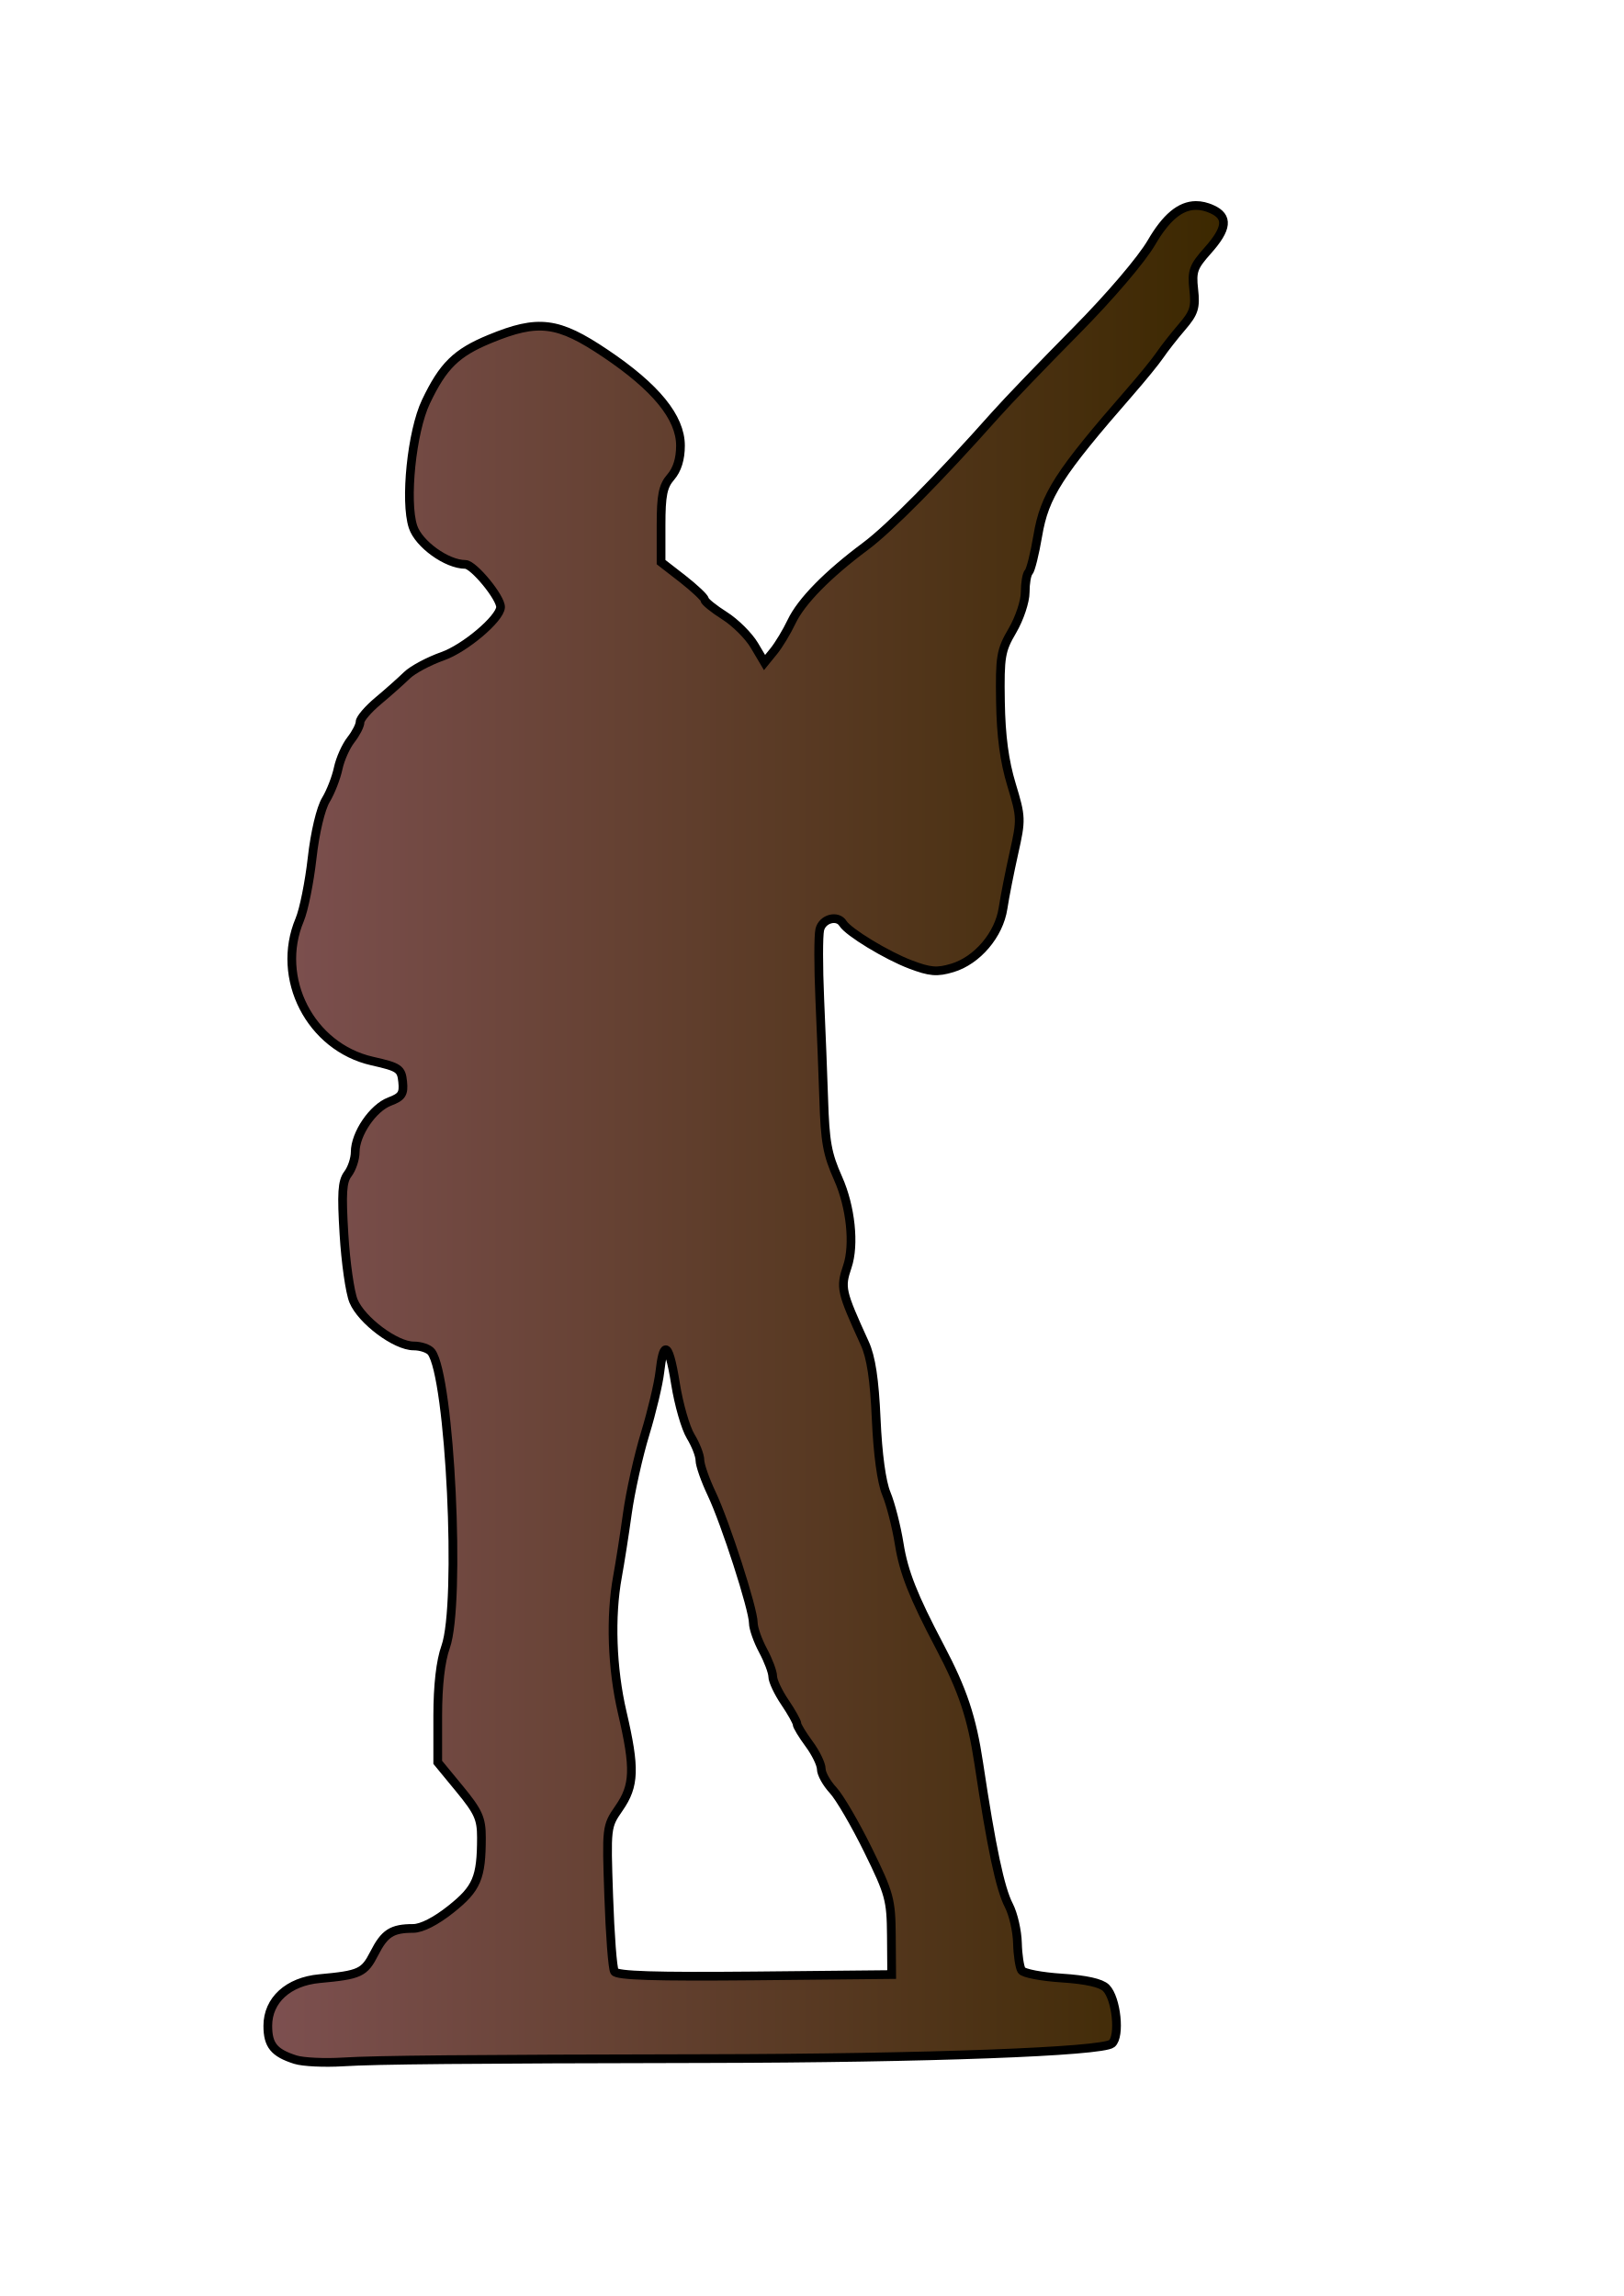
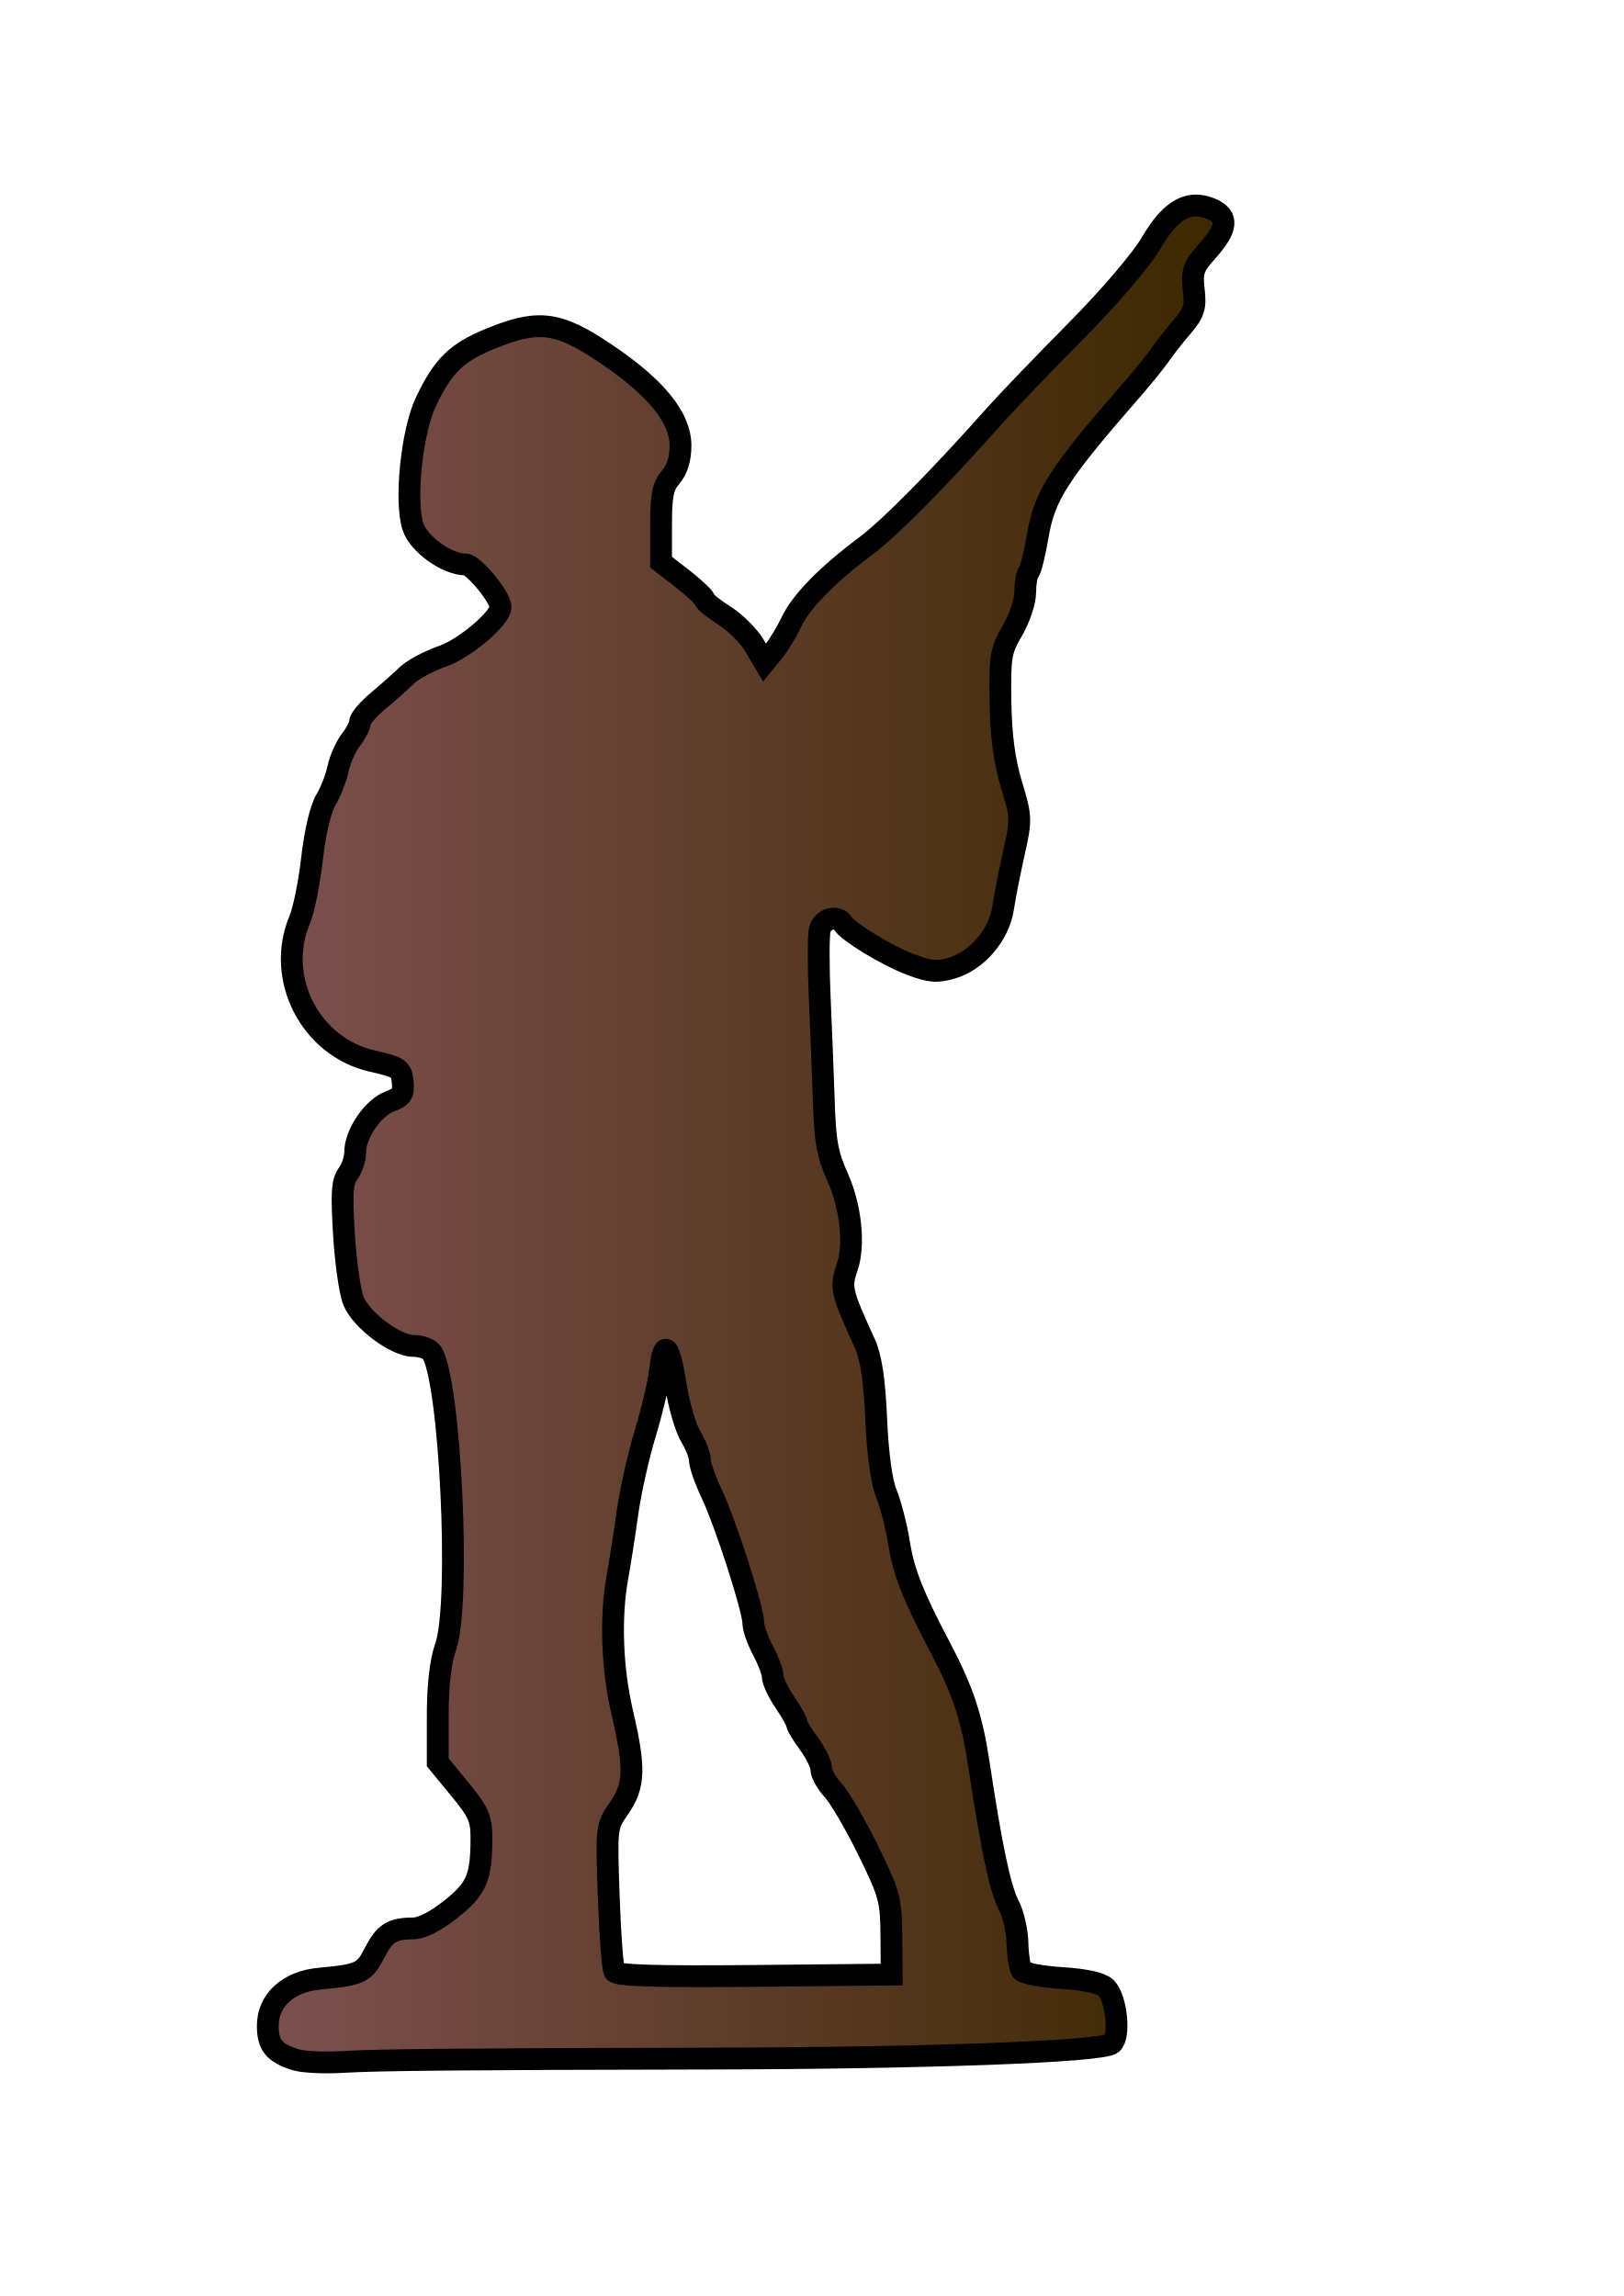
<svg xmlns="http://www.w3.org/2000/svg" width="744.094" height="1052.362" id="svg2458">
  <defs>
    <linearGradient id="de_color" x1="0%" y1="0%" x2="100%" y2="0%">
      <stop offset="0%" style="stop-color:rgb(125,80,80);stop-opacity:1" />
      <stop offset="100%" style="stop-color:rgb(60,40,0);stop-opacity:1" />
    </linearGradient>
  </defs>
  <g id="layer1">
-     <path stroke-width="4" fill="url(#de_color)" stroke="black" d="M 548.033,94.188 C 540.835,94.234 534.343,99.723 527.731,111.083 C 523.138,118.973 508.747,135.865 493.175,151.618 C 478.491,166.473 461.757,183.846 456.047,190.276 C 430.566,218.966 407.716,242.118 396.67,250.348 C 379.239,263.335 367.156,275.644 362.74,284.974 C 360.607,289.479 356.934,295.575 354.605,298.462 L 350.364,303.677 L 345.705,295.82 C 343.138,291.469 336.983,285.333 332.008,282.192 C 327.033,279.052 322.946,275.725 322.9,274.822 C 322.854,273.92 318.348,269.644 312.888,265.367 L 302.945,257.649 L 302.945,240.684 C 302.945,226.965 303.786,222.805 307.395,218.644 C 310.318,215.273 311.845,210.364 311.845,204.251 C 311.845,191.344 300.562,177.53 277.428,161.978 C 255.685,147.36 246.727,146.19 224.448,155.373 C 209.11,161.694 203.033,167.643 195.176,184.157 C 188.696,197.779 185.412,229.769 189.266,241.449 C 191.897,249.419 204.809,258.692 213.254,258.692 C 217.045,258.692 229.655,274.076 229.384,278.368 C 229.053,283.622 213.027,297.188 202.894,300.757 C 196.525,302.999 189.128,306.94 186.485,309.517 C 183.842,312.095 177.933,317.367 173.344,321.198 C 168.755,325.028 165.001,329.388 165.001,330.932 C 165.001,332.476 163.117,336.148 160.829,339.067 C 158.541,341.985 155.892,347.855 154.989,352.138 C 154.086,356.421 151.576,362.929 149.357,366.6 C 146.98,370.533 144.357,381.5 143.03,393.299 C 141.792,404.312 139.246,417.047 137.329,421.597 C 126.056,448.344 142.246,479.925 170.563,486.328 C 182.855,489.107 183.931,489.812 184.538,495.853 C 185.091,501.346 184.156,502.779 178.559,504.892 C 170.908,507.78 162.788,519.693 162.776,528.045 C 162.771,531.176 161.247,535.682 159.439,538.057 C 156.793,541.532 156.49,546.93 157.631,565.729 C 158.411,578.578 160.352,592.339 162.011,596.322 C 165.724,605.235 181.348,616.902 189.544,616.902 C 192.882,616.902 196.511,618.154 197.679,619.683 C 206.271,630.93 211.308,734.96 204.215,754.847 C 201.889,761.367 200.621,772.381 200.6,786.343 L 200.6,807.758 L 210.612,819.925 C 219.21,830.37 220.624,833.53 220.624,842.174 C 220.624,860.748 218.502,865.623 206.648,875.061 C 199.677,880.612 193.221,883.891 189.336,883.891 C 179.59,883.891 176.239,886.076 171.537,895.294 C 166.951,904.282 164.941,905.201 146.437,906.905 C 132.091,908.227 122.728,916.763 122.728,928.529 C 122.728,937.399 125.612,940.934 135.382,944.033 C 138.825,945.126 148.648,945.61 157.214,945.076 C 172.304,944.135 212.812,943.751 324.082,943.547 C 424.872,943.362 505.031,940.384 509.514,936.663 C 513.46,933.389 511.633,915.907 506.872,911.146 C 504.626,908.901 497.621,907.336 486.57,906.627 C 477.28,906.031 469.01,904.448 468.145,903.081 C 467.279,901.714 466.402,896.073 466.268,890.566 C 466.134,885.059 464.376,877.318 462.304,873.323 C 458.335,865.67 454.349,846.898 448.538,808.244 C 445.37,787.176 441.231,774.754 430.739,754.847 C 418.485,731.598 414.143,720.537 412.105,707.776 C 410.815,699.702 408.143,689.285 406.195,684.623 C 403.98,679.321 402.249,666.505 401.537,650.415 C 400.733,632.258 399.181,622.071 396.322,615.79 C 385.397,591.792 385.029,590.271 388.326,580.469 C 391.677,570.506 389.865,553.129 384.085,540.143 C 379.069,528.874 378.109,523.474 377.48,503.64 C 377.146,493.12 376.321,472.506 375.672,457.821 C 375.024,443.137 375.027,428.87 375.672,426.116 C 376.857,421.057 383.805,419.213 386.31,423.266 C 388.768,427.244 406.374,437.939 417.18,442.038 C 426.212,445.464 429.386,445.751 436.44,443.637 C 447.812,440.23 457.828,428.453 459.662,416.313 C 460.463,411.013 462.72,399.543 464.668,390.865 C 468.07,375.72 468.044,374.493 463.556,359.717 C 460.293,348.975 458.729,337.456 458.48,321.615 C 458.153,300.801 458.636,298.113 463.973,289.006 C 467.175,283.543 469.814,275.652 469.814,271.485 C 469.814,267.318 470.511,263.14 471.413,262.238 C 472.315,261.336 474.19,253.829 475.584,245.551 C 478.692,227.109 485.133,217.103 517.997,179.429 C 523.482,173.142 529.595,165.633 531.555,162.743 C 533.514,159.853 538.047,154.055 541.636,149.88 C 547.238,143.363 547.985,140.918 547.06,132.706 C 546.105,124.238 546.883,122.231 553.526,114.768 C 562.443,104.749 562.969,99.341 555.473,95.926 C 552.889,94.749 550.432,94.172 548.033,94.188 z M 305.031,618.64 C 306.323,618.476 307.873,623.671 309.551,634.215 C 311.055,643.67 314.173,654.526 316.503,658.341 C 318.833,662.157 320.745,667.077 320.745,669.257 C 320.745,671.438 323.134,678.313 326.098,684.553 C 332.399,697.82 345.219,737.551 345.219,743.861 C 345.219,746.253 347.221,751.949 349.668,756.515 C 352.116,761.082 354.118,766.416 354.118,768.405 C 354.118,770.394 356.621,775.716 359.681,780.225 C 362.74,784.733 365.243,789.235 365.243,790.167 C 365.243,791.099 367.746,795.198 370.805,799.345 C 373.864,803.491 376.367,808.67 376.367,810.817 C 376.367,812.964 378.804,817.328 381.791,820.551 C 384.777,823.774 391.974,836.115 397.782,847.945 C 407.628,868 408.36,870.634 408.489,887.229 L 408.629,905.028 L 345.914,905.654 C 300.074,906.086 282.77,905.53 281.6,903.637 C 280.72,902.213 279.554,886.71 278.958,869.151 C 277.882,837.469 277.862,837.16 283.686,828.755 C 290.836,818.438 291.131,810.551 285.146,784.883 C 280.438,764.692 279.612,741.006 282.991,722.585 C 284.113,716.467 286.161,703.451 287.51,693.662 C 288.859,683.872 292.511,667.445 295.645,657.159 C 298.779,646.874 301.787,634.136 302.389,628.792 C 303.136,622.168 304.027,618.768 305.031,618.64 z" id="path2526" />
+     <path stroke-width="10" fill="url(#de_color)" stroke="black" d="M 548.033,94.188 C 540.835,94.234 534.343,99.723 527.731,111.083 C 523.138,118.973 508.747,135.865 493.175,151.618 C 478.491,166.473 461.757,183.846 456.047,190.276 C 430.566,218.966 407.716,242.118 396.67,250.348 C 379.239,263.335 367.156,275.644 362.74,284.974 C 360.607,289.479 356.934,295.575 354.605,298.462 L 350.364,303.677 L 345.705,295.82 C 343.138,291.469 336.983,285.333 332.008,282.192 C 327.033,279.052 322.946,275.725 322.9,274.822 C 322.854,273.92 318.348,269.644 312.888,265.367 L 302.945,257.649 L 302.945,240.684 C 302.945,226.965 303.786,222.805 307.395,218.644 C 310.318,215.273 311.845,210.364 311.845,204.251 C 311.845,191.344 300.562,177.53 277.428,161.978 C 255.685,147.36 246.727,146.19 224.448,155.373 C 209.11,161.694 203.033,167.643 195.176,184.157 C 188.696,197.779 185.412,229.769 189.266,241.449 C 191.897,249.419 204.809,258.692 213.254,258.692 C 217.045,258.692 229.655,274.076 229.384,278.368 C 229.053,283.622 213.027,297.188 202.894,300.757 C 196.525,302.999 189.128,306.94 186.485,309.517 C 183.842,312.095 177.933,317.367 173.344,321.198 C 168.755,325.028 165.001,329.388 165.001,330.932 C 165.001,332.476 163.117,336.148 160.829,339.067 C 158.541,341.985 155.892,347.855 154.989,352.138 C 154.086,356.421 151.576,362.929 149.357,366.6 C 146.98,370.533 144.357,381.5 143.03,393.299 C 141.792,404.312 139.246,417.047 137.329,421.597 C 126.056,448.344 142.246,479.925 170.563,486.328 C 182.855,489.107 183.931,489.812 184.538,495.853 C 185.091,501.346 184.156,502.779 178.559,504.892 C 170.908,507.78 162.788,519.693 162.776,528.045 C 162.771,531.176 161.247,535.682 159.439,538.057 C 156.793,541.532 156.49,546.93 157.631,565.729 C 158.411,578.578 160.352,592.339 162.011,596.322 C 165.724,605.235 181.348,616.902 189.544,616.902 C 192.882,616.902 196.511,618.154 197.679,619.683 C 206.271,630.93 211.308,734.96 204.215,754.847 C 201.889,761.367 200.621,772.381 200.6,786.343 L 200.6,807.758 L 210.612,819.925 C 219.21,830.37 220.624,833.53 220.624,842.174 C 220.624,860.748 218.502,865.623 206.648,875.061 C 199.677,880.612 193.221,883.891 189.336,883.891 C 179.59,883.891 176.239,886.076 171.537,895.294 C 166.951,904.282 164.941,905.201 146.437,906.905 C 132.091,908.227 122.728,916.763 122.728,928.529 C 122.728,937.399 125.612,940.934 135.382,944.033 C 138.825,945.126 148.648,945.61 157.214,945.076 C 172.304,944.135 212.812,943.751 324.082,943.547 C 424.872,943.362 505.031,940.384 509.514,936.663 C 513.46,933.389 511.633,915.907 506.872,911.146 C 504.626,908.901 497.621,907.336 486.57,906.627 C 477.28,906.031 469.01,904.448 468.145,903.081 C 467.279,901.714 466.402,896.073 466.268,890.566 C 466.134,885.059 464.376,877.318 462.304,873.323 C 458.335,865.67 454.349,846.898 448.538,808.244 C 445.37,787.176 441.231,774.754 430.739,754.847 C 418.485,731.598 414.143,720.537 412.105,707.776 C 410.815,699.702 408.143,689.285 406.195,684.623 C 403.98,679.321 402.249,666.505 401.537,650.415 C 400.733,632.258 399.181,622.071 396.322,615.79 C 385.397,591.792 385.029,590.271 388.326,580.469 C 391.677,570.506 389.865,553.129 384.085,540.143 C 379.069,528.874 378.109,523.474 377.48,503.64 C 377.146,493.12 376.321,472.506 375.672,457.821 C 375.024,443.137 375.027,428.87 375.672,426.116 C 376.857,421.057 383.805,419.213 386.31,423.266 C 388.768,427.244 406.374,437.939 417.18,442.038 C 426.212,445.464 429.386,445.751 436.44,443.637 C 447.812,440.23 457.828,428.453 459.662,416.313 C 460.463,411.013 462.72,399.543 464.668,390.865 C 468.07,375.72 468.044,374.493 463.556,359.717 C 460.293,348.975 458.729,337.456 458.48,321.615 C 458.153,300.801 458.636,298.113 463.973,289.006 C 467.175,283.543 469.814,275.652 469.814,271.485 C 469.814,267.318 470.511,263.14 471.413,262.238 C 472.315,261.336 474.19,253.829 475.584,245.551 C 478.692,227.109 485.133,217.103 517.997,179.429 C 523.482,173.142 529.595,165.633 531.555,162.743 C 533.514,159.853 538.047,154.055 541.636,149.88 C 547.238,143.363 547.985,140.918 547.06,132.706 C 546.105,124.238 546.883,122.231 553.526,114.768 C 562.443,104.749 562.969,99.341 555.473,95.926 C 552.889,94.749 550.432,94.172 548.033,94.188 z M 305.031,618.64 C 306.323,618.476 307.873,623.671 309.551,634.215 C 311.055,643.67 314.173,654.526 316.503,658.341 C 318.833,662.157 320.745,667.077 320.745,669.257 C 320.745,671.438 323.134,678.313 326.098,684.553 C 332.399,697.82 345.219,737.551 345.219,743.861 C 345.219,746.253 347.221,751.949 349.668,756.515 C 352.116,761.082 354.118,766.416 354.118,768.405 C 354.118,770.394 356.621,775.716 359.681,780.225 C 362.74,784.733 365.243,789.235 365.243,790.167 C 365.243,791.099 367.746,795.198 370.805,799.345 C 373.864,803.491 376.367,808.67 376.367,810.817 C 376.367,812.964 378.804,817.328 381.791,820.551 C 384.777,823.774 391.974,836.115 397.782,847.945 C 407.628,868 408.36,870.634 408.489,887.229 L 408.629,905.028 L 345.914,905.654 C 300.074,906.086 282.77,905.53 281.6,903.637 C 280.72,902.213 279.554,886.71 278.958,869.151 C 277.882,837.469 277.862,837.16 283.686,828.755 C 290.836,818.438 291.131,810.551 285.146,784.883 C 280.438,764.692 279.612,741.006 282.991,722.585 C 284.113,716.467 286.161,703.451 287.51,693.662 C 288.859,683.872 292.511,667.445 295.645,657.159 C 298.779,646.874 301.787,634.136 302.389,628.792 C 303.136,622.168 304.027,618.768 305.031,618.64 z" id="path2526" />
  </g>
</svg>
